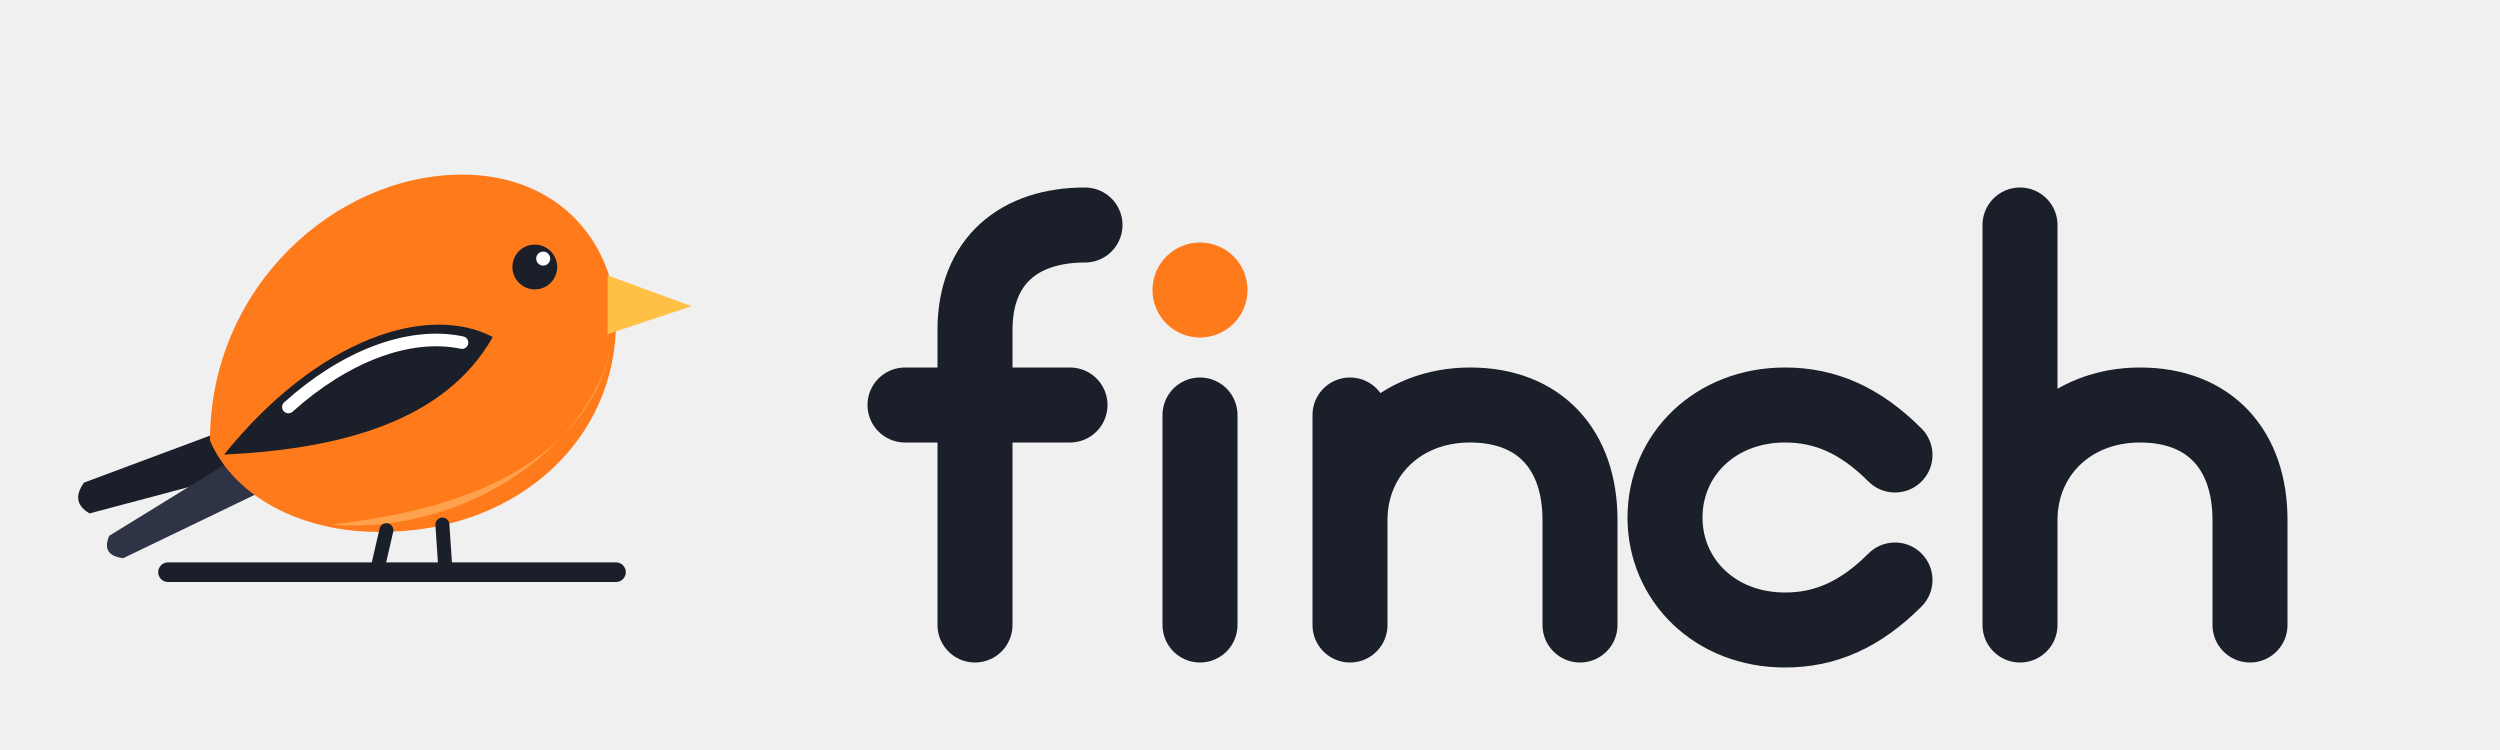
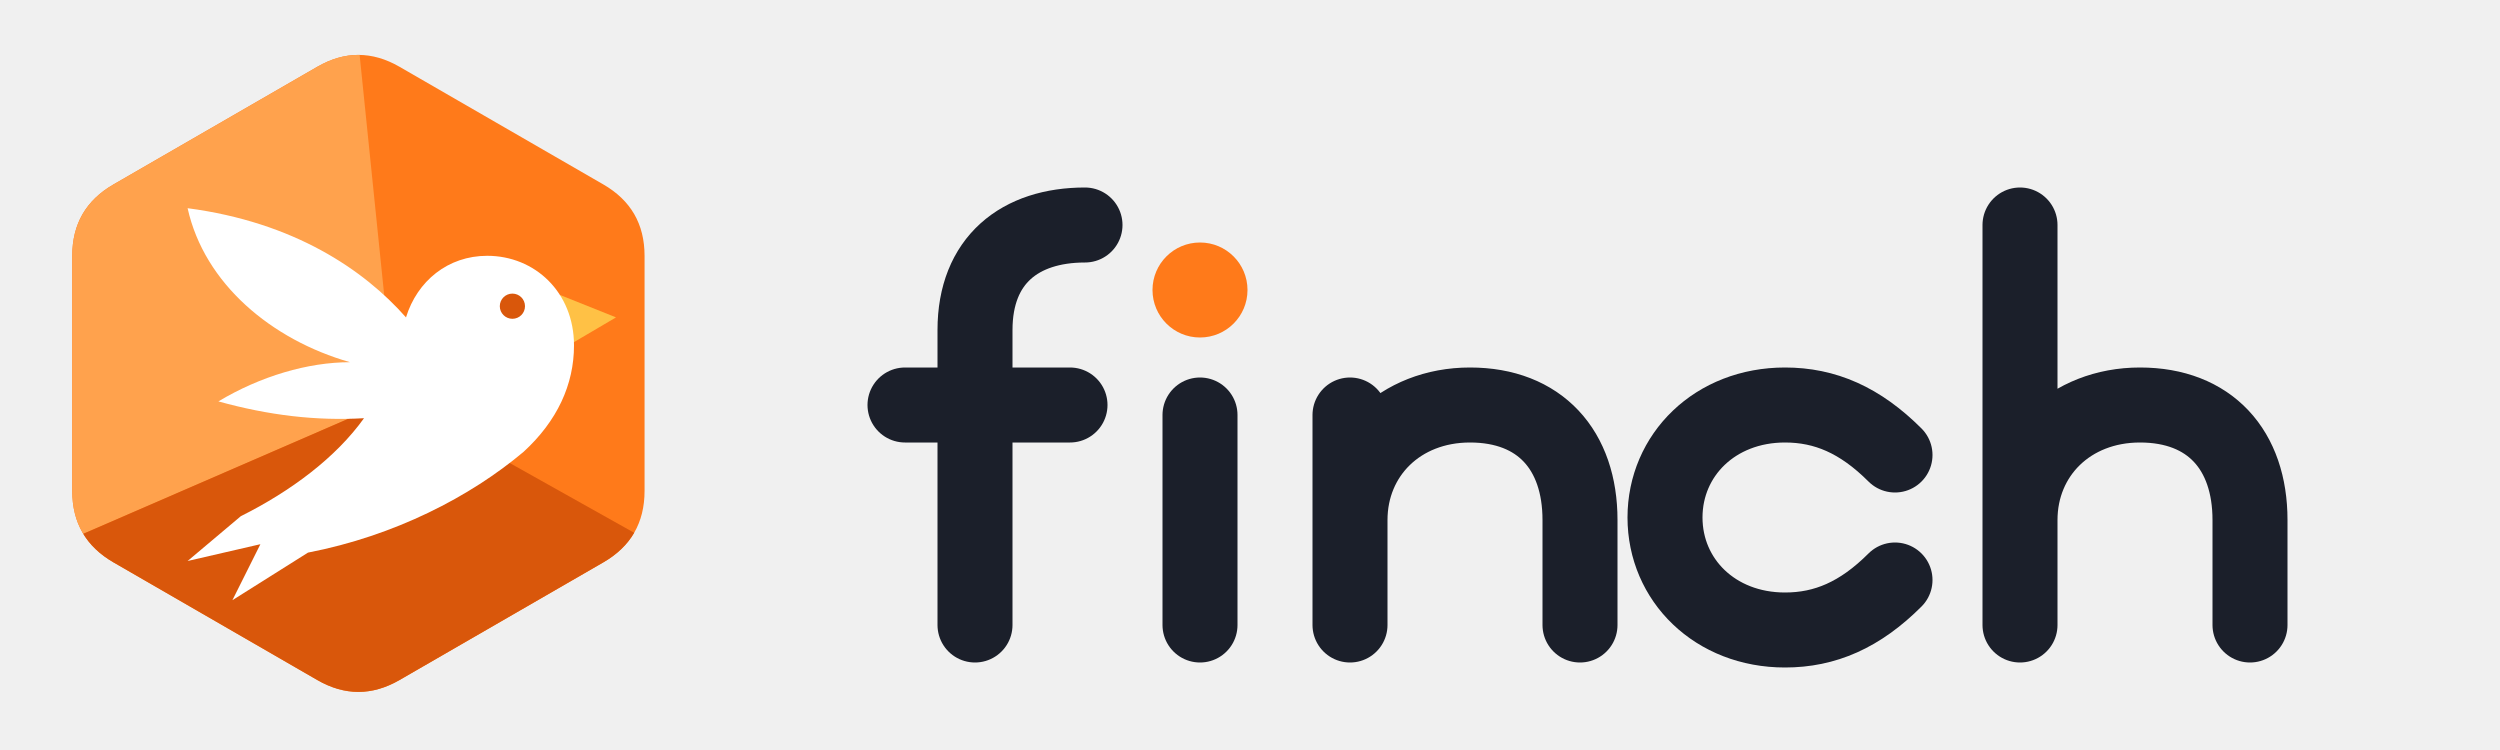
<svg xmlns="http://www.w3.org/2000/svg" viewBox="0 0 1000 300" width="1000" height="300">
  <g transform="translate(0 6) scale(0.56)">
-     <g transform="translate(0 -26)">
-       <path d="M178 316 L60 360 Q50 374 64 382 L192 348 Z" fill="#1B1F2A" />
-       <path d="M182 334 L78 398 Q72 412 88 414 L200 360 Z" fill="#2E3445" />
-       <path d="M150 330 C150 220 240 140 330 140 C400 140 440 190 440 245 C440 330 370 392 280 395 C220 398 168 372 150 330 Z" fill="#FF7A1A" />
-       <path d="M236 390 C336 398 428 330 438 254 C432 300 404 330 372 350 C336 372 290 384 236 390 Z" fill="#FFA24D" />
-       <path d="M352 256 C306 232 228 256 160 340 C244 336 318 316 352 256 Z" fill="#1B1F2A" />
-       <path d="M330 260 C292 252 246 270 206 306" fill="none" stroke="#FFFFFF" stroke-width="9" stroke-linecap="round" />
-       <path d="M434 212 L494 234 L434 254 Z" fill="#FFC145" />
-       <circle cx="382" cy="206" r="16" fill="#1B1F2A" />
-       <circle cx="388" cy="200" r="5" fill="#FFFFFF" />
-       <path d="M276 394 L270 420 M316 390 L318 420" stroke="#1B1F2A" stroke-width="10" stroke-linecap="round" />
-       <path d="M120 424 L440 424" stroke="#1B1F2A" stroke-width="14" stroke-linecap="round" />
+     <defs>
+       <clipPath id="finch-hex">
+         <path d="M226.6 37.0 Q256.0 20.0 285.4 37.0 L430.9 121.0 Q460.4 138.0 460.4 172.0 L460.4 340.0 Q460.4 374.0 430.9 391.0 L285.4 475.0 Q256.0 492.0 226.6 475.0 L81.1 391.0 Q51.6 374.0 51.6 340.0 L51.6 172.0 Q51.6 138.0 81.1 121.0 Z" />
+       </clipPath>
+     </defs>
+     <g clip-path="url(#finch-hex)">
+       <rect width="512" height="512" fill="#FF7A1A" />
+       <path d="M256.0 20.0 L282.0 274.0 L51.6 374.0 L51.6 138.0 Z" fill="#FFA24D" />
+       <path d="M51.6 374.0 L282.0 274.0 L460.4 374.0 L256.0 492.0 Z" fill="#D9570B" />
+     </g>
+     <g transform="translate(14 22)">
+       <path d="M 386 178 L 426 194 L 392 214 Z" fill="#FFC145" />
+       <path d="M 396 214 C 396 176 368 150 334 150 C 306 150 284 168 276 194 C 246 160 196 126 120 116 C 132 170 180 210 236 226 C 206 226 172 236 142 254 C 178 264 212 268 246 266 C 226 294 194 318 158 336 L 120 368 L 172 356 L 152 396 L 206 362 C 268 350 322 322 360 290 C 384 268 396 242 396 214 Z" fill="#FFFFFF" />
+       <circle cx="352" cy="186" r="9" fill="#D9570B" />
    </g>
  </g>
  <g transform="translate(330 20)">
    <g fill="none" stroke="#1B1F2A" stroke-width="30" stroke-linecap="round" stroke-linejoin="round">
      <path d="M60 230 L60 112 C60 84 78 70 104 70" />
      <path d="M32 142 L98 142" />
      <path d="M150 146 L150 230" />
      <path d="M210 230 L210 146 M210 188 C210 162 230 142 258 142 C286 142 302 160 302 188 L302 230" />
      <path d="M428 162 C414 148 400 142 384 142 C356 142 336 162 336 187 C336 212 356 232 384 232 C400 232 414 226 428 212" />
      <path d="M478 230 L478 70 M478 188 C478 162 498 142 526 142 C554 142 570 160 570 188 L570 230" />
    </g>
    <circle cx="150" cy="96" r="19" fill="#FF7A1A" />
  </g>
</svg>
